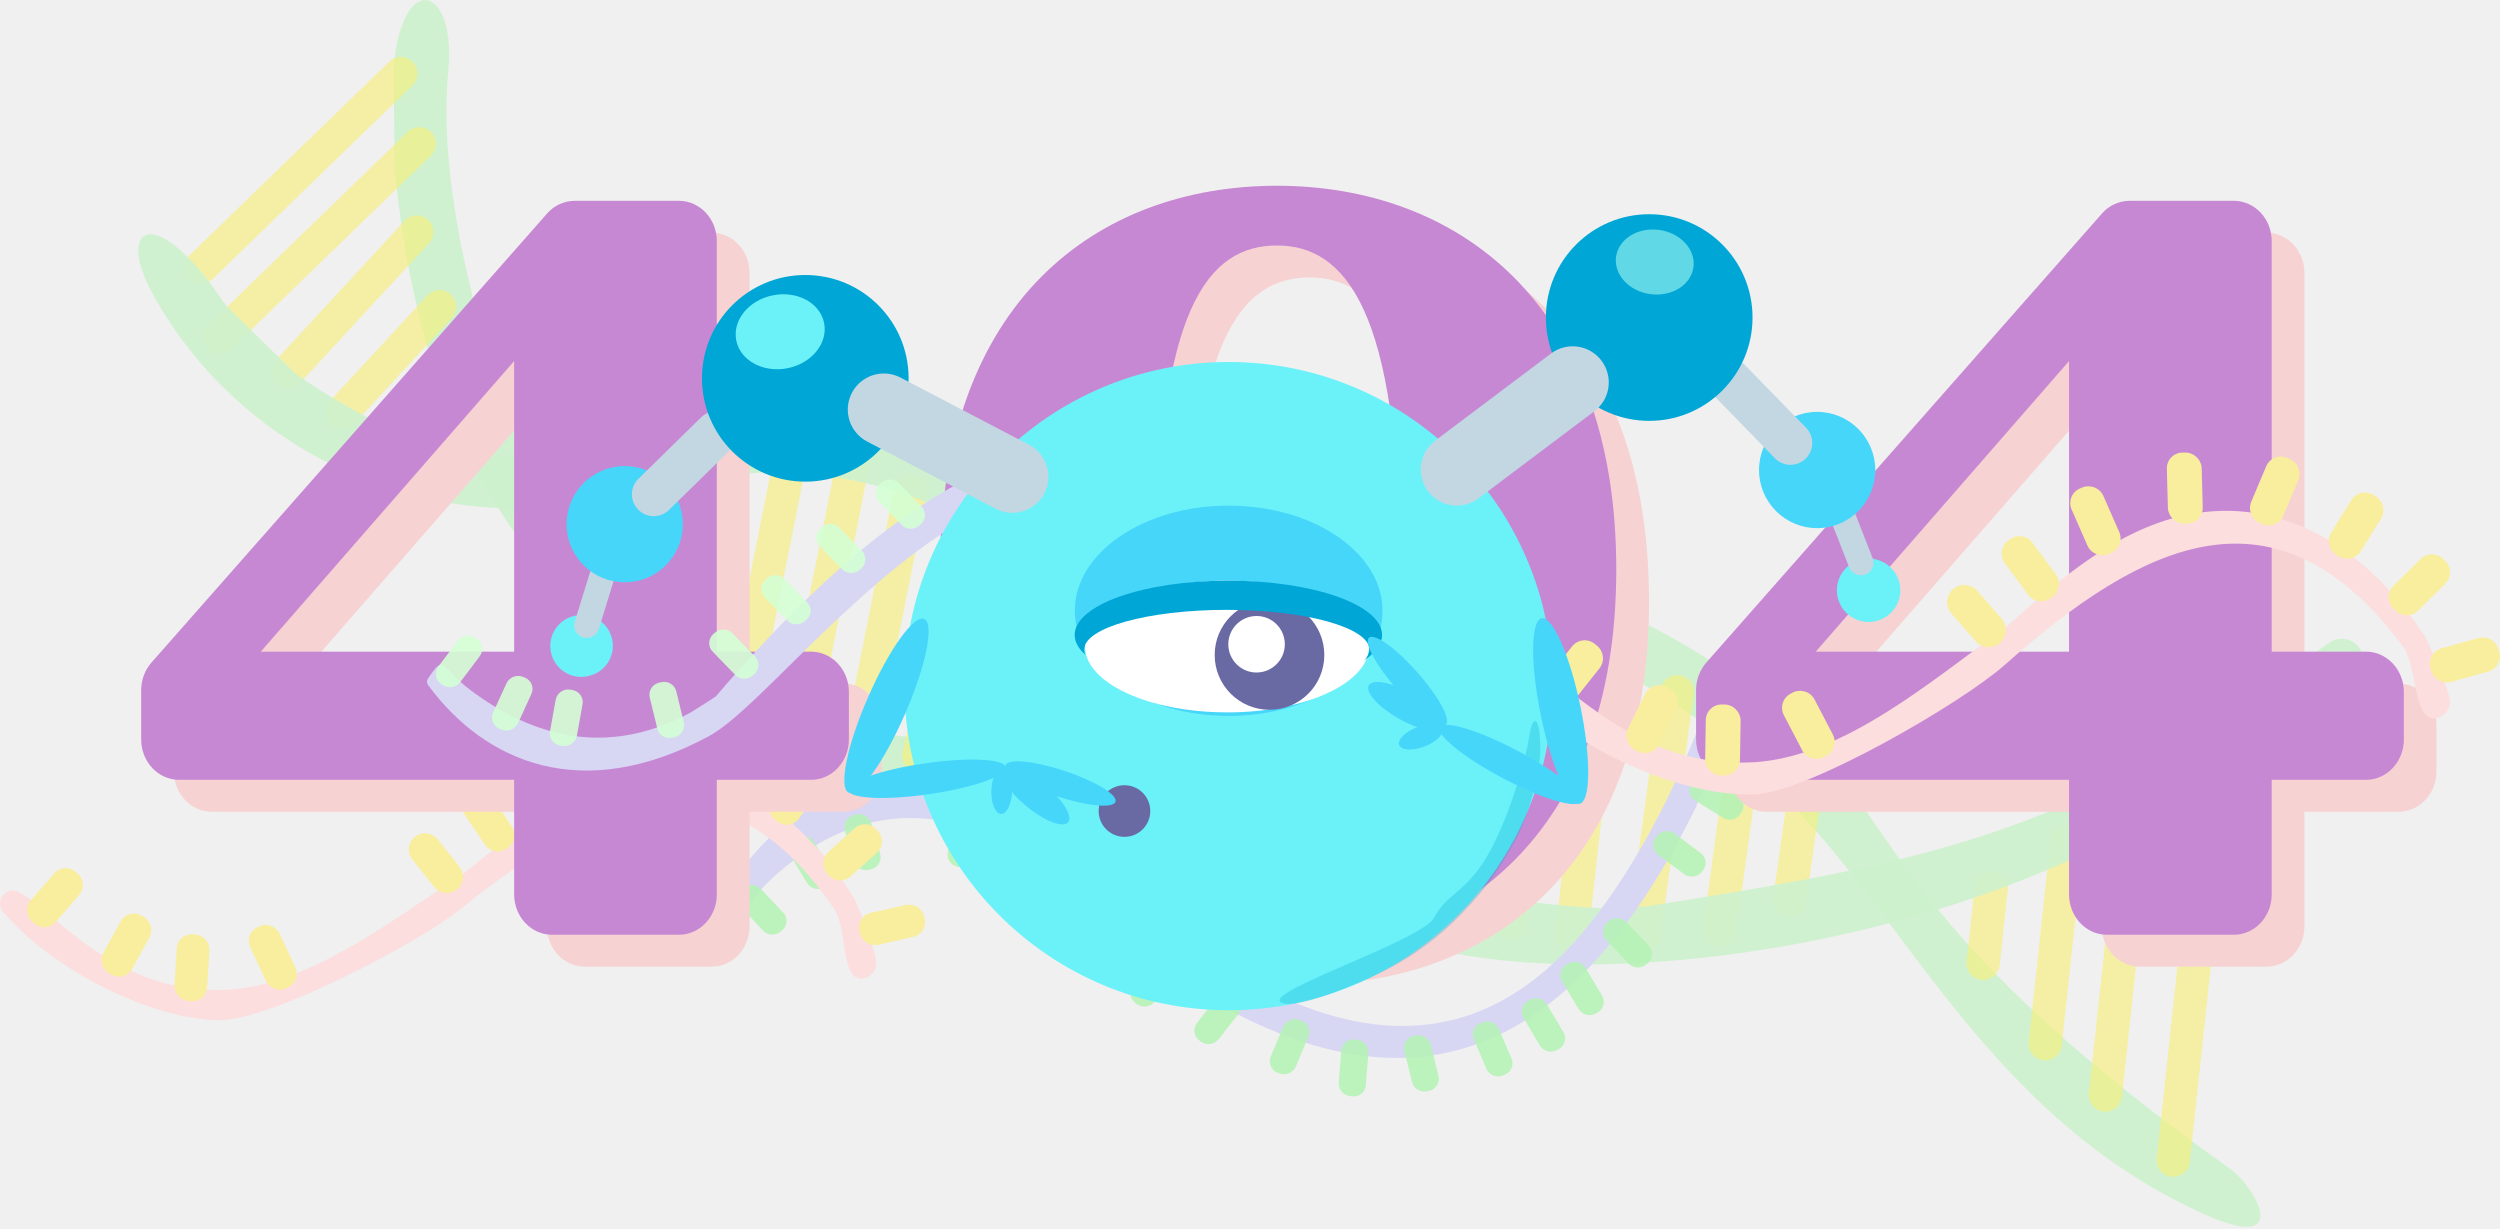
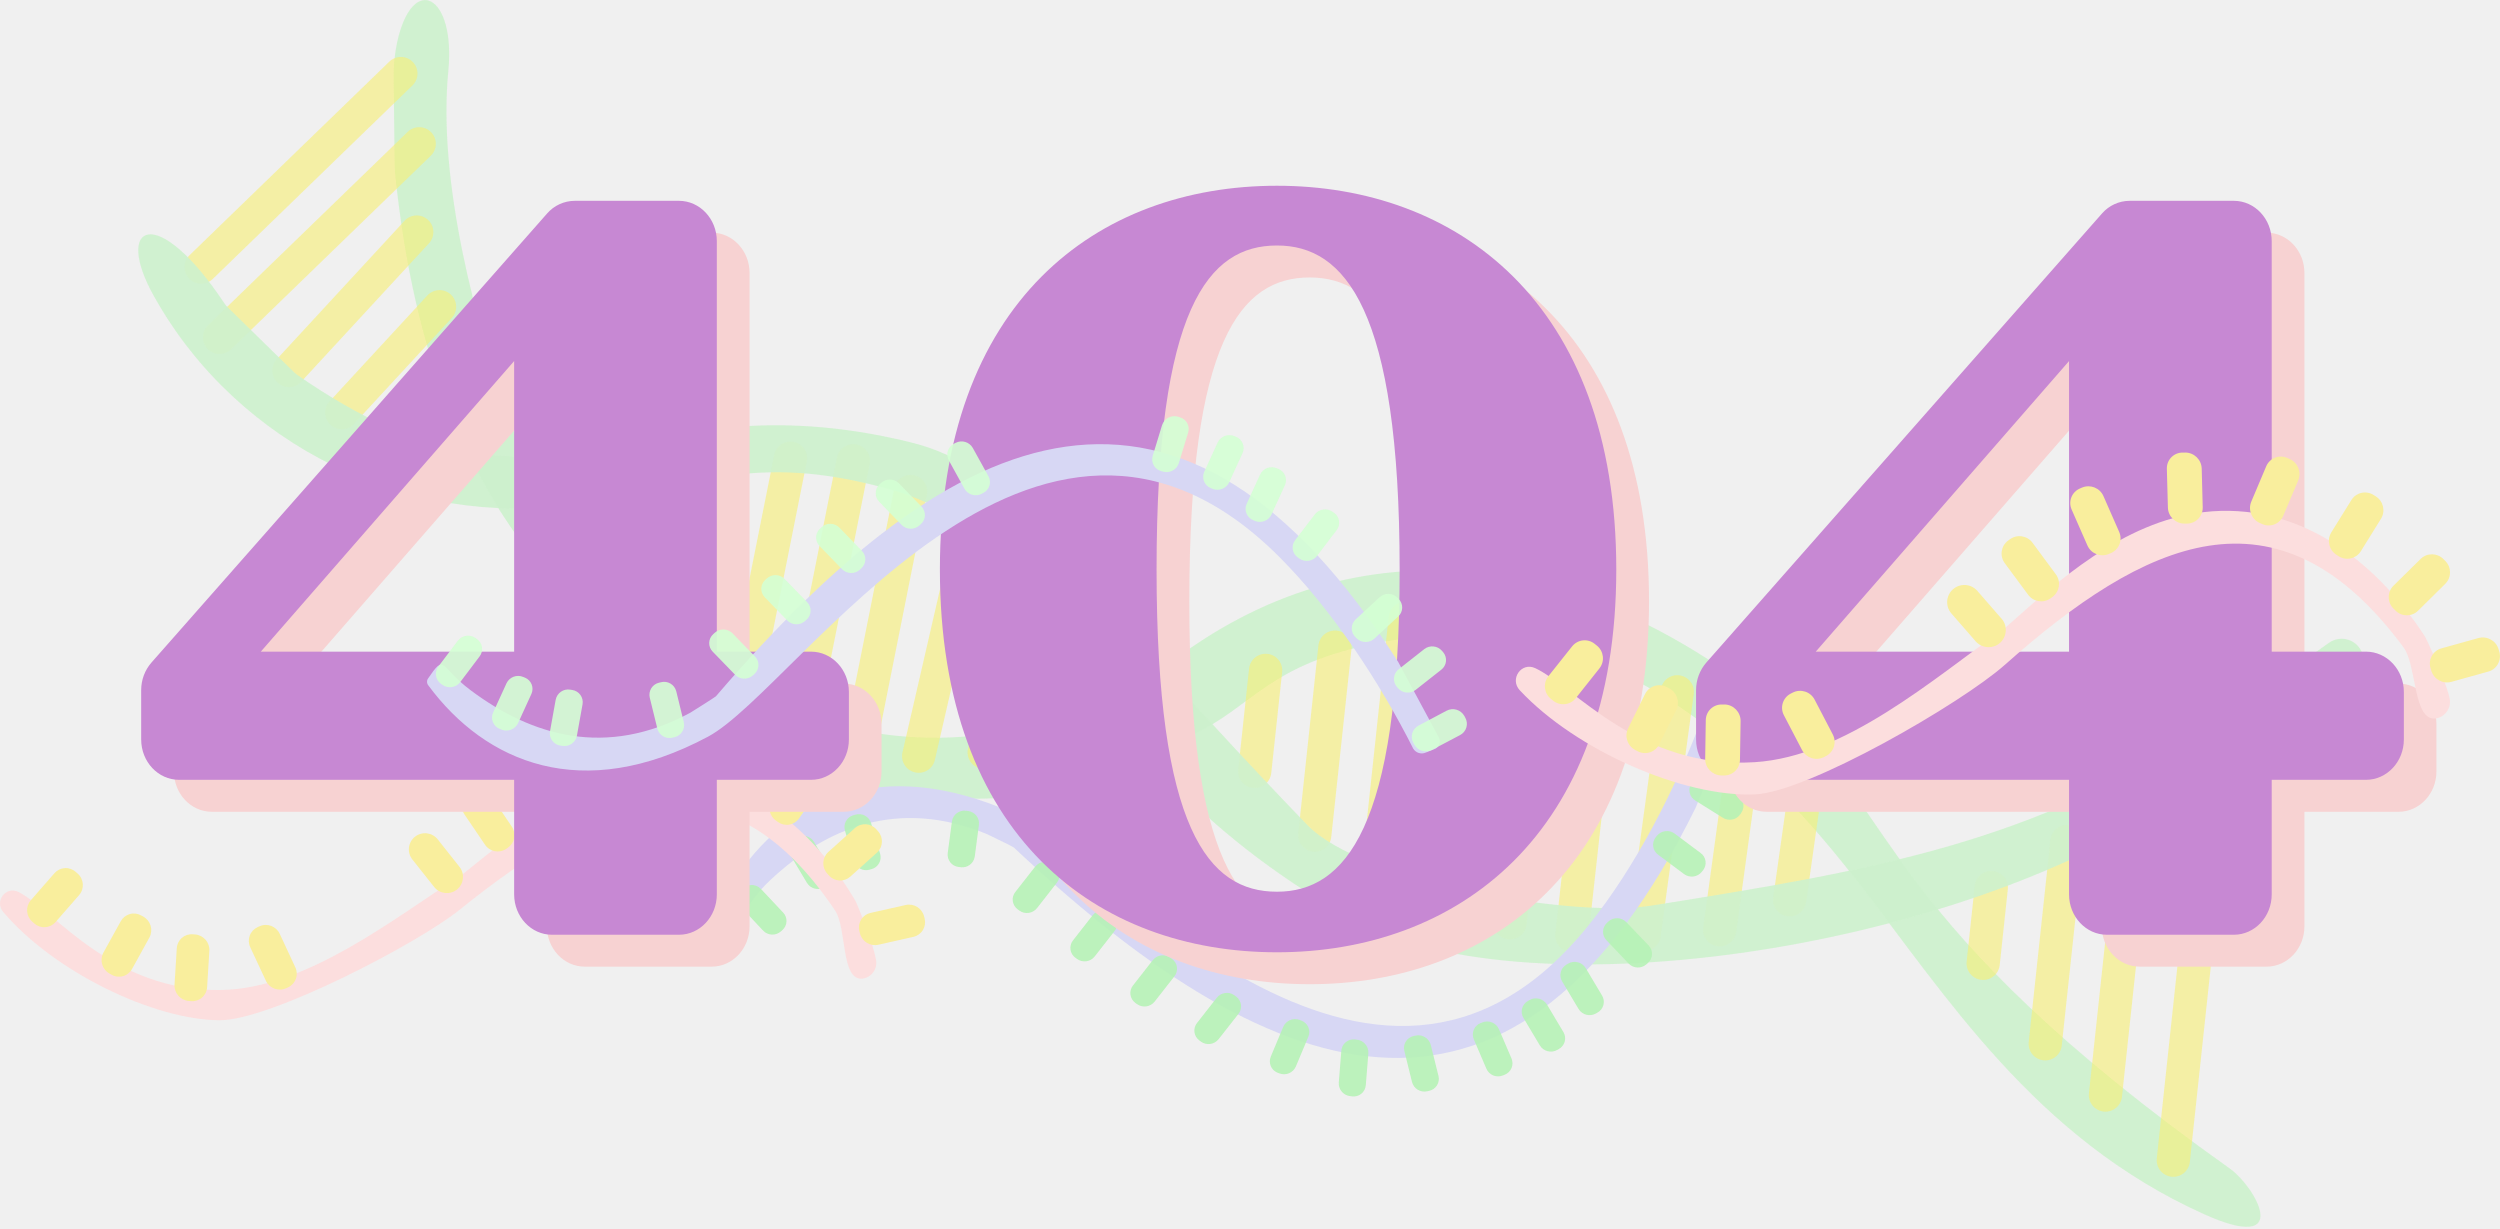
<svg xmlns="http://www.w3.org/2000/svg" width="700" height="344" viewBox="0 0 700 344" fill="none">
  <g clip-path="url(#a)">
    <g opacity=".6">
      <path opacity=".9" d="M110.73 49.66c5 47 19.03 92.06 56.68 125.7a44.74 44.74 0 0 1 3.77 3.8c36.72 41.73 109.87 59.54 157.37 29.46a45.4 45.4 0 0 1 5.14-2.74c17.44-8.1 21.1-19.89 52.53-25.94 58.32-11.22 100.38 23.87 133.64 66.6 24.8 31.82 49.7 72.13 97.42 93.5 25 11.2 14.31-7.72 7.02-12.89-97.34-69.1-93.3-100.22-124.26-126.36-54.74-46.24-119.38-56.96-174.03-13.93a45.9 45.9 0 0 1-6.81 4.44c-73.05 38.8-138.43-1.25-172.86-65.1a44.83 44.83 0 0 1-2.73-6.17c-10.72-29.66-21.05-69.8-18.08-100.12 2.1-21.44-10.02-27.67-14.33-8.12a44.62 44.62 0 0 0-.98 10.12l.27 23.32c0 1.48.08 2.95.24 4.43Z" fill="#B6F2B6" />
      <path opacity=".6" d="M621.34 205.53a4.65 4.65 0 0 0-5.13 4.12l-12.31 114.7a4.65 4.65 0 0 0 4.12 5.13h.01a4.65 4.65 0 0 0 5.12-4.13l12.32-114.7a4.65 4.65 0 0 0-4.13-5.12ZM598.64 221.8a4.65 4.65 0 0 0-5.13 4.13l-8.61 80.18a4.65 4.65 0 0 0 9.25 1l8.62-80.18a4.65 4.65 0 0 0-4.13-5.12ZM579.25 231.02a4.65 4.65 0 0 0-5.13 4.12l-6.08 56.62a4.65 4.65 0 1 0 9.25 1l6.09-56.62a4.65 4.65 0 0 0-4.13-5.12ZM558.06 243.92a4.65 4.65 0 0 0-5.13 4.12l-2.27 21.18a4.65 4.65 0 0 0 9.26 1l2.27-21.18a4.65 4.65 0 0 0-4.13-5.12ZM412.38 167.24h-.01a4.65 4.65 0 0 0-5.12 4.13l-9.04 84.19a4.65 4.65 0 0 0 4.12 5.12h.01a4.65 4.65 0 0 0 5.12-4.13l9.04-84.19a4.65 4.65 0 0 0-4.12-5.12ZM432.62 166.92a4.65 4.65 0 0 0-5.13 4.13l-9.32 86.81a4.65 4.65 0 0 0 4.12 5.13h.01a4.65 4.65 0 0 0 5.12-4.13l9.32-86.82a4.65 4.65 0 0 0-4.12-5.12ZM449.16 180.46a4.63 4.63 0 0 0-5.12 4.1l-8.54 76.87a4.63 4.63 0 0 0 9.22 1.02l8.54-76.87a4.63 4.63 0 0 0-4.1-5.12ZM393.97 168.53a4.65 4.65 0 0 0-5.13 4.13l-8.33 77.57a4.65 4.65 0 0 0 9.25 1l8.34-77.58a4.65 4.65 0 0 0-4.13-5.12ZM374.29 176.58a4.65 4.65 0 0 0-5.13 4.13l-5.65 52.61a4.65 4.65 0 0 0 9.25 1l5.66-52.62a4.65 4.65 0 0 0-4.13-5.12ZM354.86 183.09a4.65 4.65 0 0 0-5.12 4.13l-3.04 28.25a4.65 4.65 0 0 0 9.25 1L359 188.2a4.65 4.65 0 0 0-4.13-5.12ZM459.72 266.2h.01a4.65 4.65 0 0 0 5.24-3.98l9.28-67.88a4.65 4.65 0 1 0-9.22-1.26l-9.28 67.88a4.65 4.65 0 0 0 3.97 5.24ZM480.89 264.92a4.65 4.65 0 0 0 5.25-3.98l7.23-52.86a4.65 4.65 0 1 0-9.22-1.26l-7.24 52.86a4.65 4.65 0 0 0 3.98 5.24ZM500.45 256.53a4.65 4.65 0 0 0 5.26-3.95l4.26-30.1a4.65 4.65 0 0 0-9.22-1.3l-4.25 30.1a4.65 4.65 0 0 0 3.95 5.25ZM222.25 123.76a4.65 4.65 0 0 0-5.48 3.65l-13.38 67.03a4.65 4.65 0 1 0 9.13 1.82l13.38-67.03a4.65 4.65 0 0 0-3.65-5.47ZM239.84 124.48a4.65 4.65 0 0 0-5.48 3.65l-15.24 76.34a4.65 4.65 0 0 0 3.65 5.47h.01a4.65 4.65 0 0 0 5.47-3.64l15.24-76.34a4.65 4.65 0 0 0-3.65-5.48ZM115.58 17.36a4.65 4.65 0 0 0-6.58-.1L53.1 71.43a4.65 4.65 0 1 0 6.48 6.68l55.9-54.18a4.65 4.65 0 0 0 .1-6.58ZM120.72 37.03a4.65 4.65 0 0 0-6.58-.1L58.24 91.1a4.65 4.65 0 1 0 6.48 6.68l55.9-54.18a4.65 4.65 0 0 0 .1-6.58ZM119.84 61.56a4.65 4.65 0 0 0-6.57.26L77.5 100.58a4.65 4.65 0 0 0 6.84 6.31l35.77-38.76a4.65 4.65 0 0 0-.27-6.57ZM126.23 82.47a4.65 4.65 0 0 0-6.57.26L92.3 112.37a4.65 4.65 0 0 0 6.84 6.31l27.36-29.64a4.65 4.65 0 0 0-.27-6.57ZM131.06 103.77v-.01a4.65 4.65 0 0 0-6.58.26L109.75 120a4.65 4.65 0 1 0 6.84 6.31l14.73-15.96a4.65 4.65 0 0 0-.26-6.58ZM255.88 133.08a4.65 4.65 0 0 0-5.48 3.64l-14.5 72.62a4.65 4.65 0 0 0 3.65 5.47h.01a4.65 4.65 0 0 0 5.47-3.65l14.5-72.61a4.65 4.65 0 0 0-3.65-5.47ZM204.44 127.88a4.65 4.65 0 0 0-5.48 3.65l-10.76 53.92a4.65 4.65 0 0 0 9.13 1.82l10.76-53.92a4.65 4.65 0 0 0-3.65-5.47ZM187.88 132.13a4.65 4.65 0 0 0-5.48 3.65l-7.34 36.79a4.65 4.65 0 1 0 9.13 1.82l7.34-36.78a4.65 4.65 0 0 0-3.65-5.48ZM170.27 135.54a4.65 4.65 0 0 0-5.47 3.65l-3.6 18.05a4.65 4.65 0 0 0 9.13 1.82l3.6-18.05a4.65 4.65 0 0 0-3.66-5.47ZM256.18 216.26h.01c2.5.58 5-.98 5.57-3.48l14.76-64.17a4.65 4.65 0 1 0-9.07-2.09l-14.76 64.17c-.57 2.5.99 5 3.5 5.57ZM274.53 215.18c2.51.57 5-.99 5.58-3.5l11.17-48.58a4.65 4.65 0 0 0-9.07-2.09l-11.17 48.6c-.58 2.5.99 5 3.49 5.57ZM292.09 211.12c2.51.57 5-.99 5.58-3.5l6.01-26.14a4.65 4.65 0 0 0-9.07-2.09l-6.01 26.15c-.58 2.5.99 5 3.49 5.58Z" fill="#FCEE21" />
      <path opacity=".9" d="M43.13 82.99c23.56 42.19 71.6 65.05 117.88 58.18 35.37-5.24 49.76-14.46 86.82-4.52 56.52 15.2 41.36 69.5 129.77 120.25 47.44 27.23 168.27 10.07 231.31-32.32 15.46-10.4 35.97-22.65 50.66-34.63a6.17 6.17 0 0 0 1.93-6.89l-.07-.17a6.14 6.14 0 0 0-9.34-2.9l-32.85 23.32c-51.02 32.76-92.52 40-157.1 50.3-21.86 3.48-80.81-6.76-96.09-22.61-75-77.81-81.72-100.01-111.37-107.23-79.73-19.46-99.39 31.1-171.46-18.8-.29-.21-.56-.44-.82-.69a26624 26624 0 0 1-18.73-18.32c-.3-.3-.58-.63-.81-.99C43.89 56.41 31.7 62.63 43.13 83Z" fill="#B6F2B6" />
    </g>
    <path d="M204.17 248.85c13.54-23 39.06-37.6 76.25-22.6 26.69 10.74 104.04 107.83 164.4 32.8 13.2-16.4 24.33-38.23 31.52-57.45a2.8 2.8 0 0 1 3.42-1.45l2.32.65a2.32 2.32 0 0 1 1.76 3.03l-9.07 22.36C424.79 327.34 359.14 308 283.84 237.27c-.2-.2-7.36-3.68-7.63-3.78-24.8-10.13-44.9-1.7-60.53 12.94-8.1 7.58-5.7 11.17-11.57 4.34a1.66 1.66 0 0 1 .06-1.92Z" fill="#D7D7F4" />
    <path opacity=".9" d="m218.67 260.78.4-.36a3.4 3.4 0 0 0 .23-4.88l-6.22-6.62a3.61 3.61 0 0 0-5-.22l-.4.36a3.39 3.39 0 0 0-.22 4.88l6.2 6.62a3.6 3.6 0 0 0 5.01.22ZM230.78 248.46l.47-.27a3.4 3.4 0 0 0 1.28-4.72l-4.62-7.76a3.61 3.61 0 0 0-4.84-1.25l-.48.27a3.4 3.4 0 0 0-1.28 4.71l4.63 7.76a3.61 3.61 0 0 0 4.84 1.26ZM243.5 243.5l.51-.14a3.44 3.44 0 0 0 2.44-4.26l-2.54-8.62a3.55 3.55 0 0 0-4.38-2.38l-.52.15a3.42 3.42 0 0 0-2.43 4.27l2.53 8.62a3.56 3.56 0 0 0 4.38 2.37ZM268.42 242.75l.55.07a3.52 3.52 0 0 0 3.96-2.98l1.17-8.89a3.46 3.46 0 0 0-3.06-3.87l-.54-.07a3.52 3.52 0 0 0-3.96 2.98l-1.18 8.89a3.46 3.46 0 0 0 3.06 3.87ZM284.95 254.61l.43.33a3.61 3.61 0 0 0 4.97-.65l5.57-7.12a3.4 3.4 0 0 0-.66-4.84l-.44-.33a3.62 3.62 0 0 0-4.96.65l-5.58 7.12a3.38 3.38 0 0 0 .67 4.84ZM301.1 268.16l.43.32a3.61 3.61 0 0 0 4.96-.64l5.57-7.12a3.4 3.4 0 0 0-.66-4.84l-.44-.32a3.61 3.61 0 0 0-4.96.64l-5.57 7.12a3.4 3.4 0 0 0 .66 4.84ZM317.88 280.8l.44.32a3.62 3.62 0 0 0 4.96-.65l5.58-7.12a3.4 3.4 0 0 0-.68-4.84l-.43-.32a3.61 3.61 0 0 0-4.96.64l-5.57 7.12a3.4 3.4 0 0 0 .66 4.84ZM335.8 291.31l.44.33a3.62 3.62 0 0 0 4.96-.65l5.58-7.12a3.39 3.39 0 0 0-.67-4.84l-.44-.32a3.62 3.62 0 0 0-4.96.64l-5.57 7.12a3.4 3.4 0 0 0 .67 4.84ZM357.72 300.35l.5.2a3.61 3.61 0 0 0 4.62-1.93l3.5-8.34a3.4 3.4 0 0 0-1.93-4.5l-.5-.2a3.62 3.62 0 0 0-4.61 1.94l-3.48 8.34a3.41 3.41 0 0 0 1.9 4.5ZM420.82 301.12l.5-.2a3.43 3.43 0 0 0 1.91-4.52l-3.54-8.27a3.61 3.61 0 0 0-4.63-1.86l-.5.2a3.42 3.42 0 0 0-1.91 4.51l3.54 8.27a3.57 3.57 0 0 0 4.63 1.87ZM399.65 305.55l.53-.12a3.42 3.42 0 0 0 2.6-4.15l-2.17-8.74a3.61 3.61 0 0 0-4.28-2.57l-.52.12a3.4 3.4 0 0 0-2.6 4.15l2.16 8.74a3.58 3.58 0 0 0 4.28 2.57ZM378.09 306.93l.54.06a3.41 3.41 0 0 0 3.79-3.11l.72-8.97a3.61 3.61 0 0 0-3.22-3.81l-.55-.05a3.41 3.41 0 0 0-3.79 3.1l-.72 8.97a3.57 3.57 0 0 0 3.23 3.8ZM436 293.99l.49-.27a3.4 3.4 0 0 0 1.28-4.71l-4.63-7.76a3.61 3.61 0 0 0-4.84-1.25l-.47.26a3.41 3.41 0 0 0-1.28 4.73l4.62 7.75a3.61 3.61 0 0 0 4.84 1.25ZM446.85 283.78l.47-.27a3.42 3.42 0 0 0 1.28-4.72l-4.62-7.75a3.62 3.62 0 0 0-4.85-1.26l-.47.27a3.41 3.41 0 0 0-1.28 4.72l4.63 7.76a3.61 3.61 0 0 0 4.84 1.25ZM476.52 244.1l.33-.42a3.38 3.38 0 0 0-.67-4.84l-7.3-5.45a3.62 3.62 0 0 0-4.96.65l-.33.41a3.4 3.4 0 0 0 .66 4.85l7.3 5.45a3.62 3.62 0 0 0 4.97-.66ZM461.05 269.97l.4-.36a3.39 3.39 0 0 0 .18-4.87l-6.27-6.55a3.62 3.62 0 0 0-5-.18l-.4.37a3.4 3.4 0 0 0-.17 4.87l6.25 6.58a3.62 3.62 0 0 0 5 .14ZM487.33 227.94l.29-.45a3.4 3.4 0 0 0-1.07-4.77l-7.78-4.84a3.62 3.62 0 0 0-4.89 1.05l-.3.44a3.39 3.39 0 0 0 1.09 4.77l7.73 4.84a3.61 3.61 0 0 0 4.93-1.04ZM491.56 209.14l.22-.51a3.53 3.53 0 0 0-2-4.67l-8.24-3.27a3.72 3.72 0 0 0-4.8 1.99l-.2.5a3.55 3.55 0 0 0 1.99 4.67l8.24 3.27a3.72 3.72 0 0 0 4.79-1.98Z" fill="#B6F2B6" />
    <g>
      <path d="M5.27 249.79c-3.57-1.87-6.96 2.53-4.34 5.6 14.2 16.68 41.95 30.17 60.54 30.28 14.1.07 55.49-21.46 67.26-30.96 38.15-30.8 73.98-46.22 105.1.25 3.33 4.96 1.56 19.64 7.65 19.06a4.44 4.44 0 0 0 3.8-5.26c-.92-5.31-5.55-16.18-5.64-16.32-12.51-21.4-32.26-37.2-56.76-35.49-21.4 1.5-39.54 16.72-53.31 27.82l-.3.21c-19.6 12.62-43.64 31.83-67.4 32.22-30.44.52-46.68-22.26-56.6-27.41Z" fill="#FCDEDE" />
      <path d="m258.91 257.25-.16-.64a4.34 4.34 0 0 0-5.12-3.22l-9.9 2.23a4.15 4.15 0 0 0-3.11 5.06l.16.64a4.34 4.34 0 0 0 5.12 3.22l9.89-2.23a4.19 4.19 0 0 0 3.12-5.06ZM121.56 248.35a4.53 4.53 0 0 0 7.1-5.63l-6.1-7.7a4.53 4.53 0 0 0-7.1 5.63l6.1 7.7ZM72.7 259.34l-.6.27a4.2 4.2 0 0 0-2.02 5.63l4.34 9.32a4.3 4.3 0 0 0 5.64 2.17l.6-.27a4.2 4.2 0 0 0 2.02-5.63l-4.34-9.32a4.3 4.3 0 0 0-5.64-2.17ZM54.65 261.65l-.65-.05a4.16 4.16 0 0 0-4.5 3.9l-.63 10.18a4.34 4.34 0 0 0 3.97 4.59l.65.05a4.14 4.14 0 0 0 4.5-3.89l.63-10.18a4.34 4.34 0 0 0-3.97-4.6ZM40.16 256.67l-.58-.32a4.18 4.18 0 0 0-5.75 1.57l-4.9 8.86a4.34 4.34 0 0 0 1.68 5.79l.58.32a4.17 4.17 0 0 0 5.78-1.57l4.89-8.86a4.34 4.34 0 0 0-1.7-5.79ZM21.73 244.59l-.5-.44a4.2 4.2 0 0 0-5.97.33l-6.65 7.61a4.27 4.27 0 0 0 .45 6l.5.45a4.21 4.21 0 0 0 5.97-.33l6.64-7.61a4.28 4.28 0 0 0-.44-6.01ZM245.83 232.73l-.44-.5a4.25 4.25 0 0 0-5.99-.39l-7.51 6.75a4.27 4.27 0 0 0-.26 6.01l.44.5a4.23 4.23 0 0 0 5.99.38l7.5-6.75a4.25 4.25 0 0 0 .27-6ZM228.33 214.9l-.54-.4a4.2 4.2 0 0 0-5.9 1.02l-5.71 8.35a4.3 4.3 0 0 0 1.13 5.93l.53.37a4.2 4.2 0 0 0 5.89-1.01l5.72-8.34a4.3 4.3 0 0 0-1.12-5.93ZM206.12 204.02l-.6-.3a4.16 4.16 0 0 0-5.64 1.91l-4.34 9.15a4.34 4.34 0 0 0 2 5.7l.6.3a4.15 4.15 0 0 0 4.65-.6c.41-.36.75-.81 1-1.31l4.33-9.14a4.34 4.34 0 0 0-2-5.7ZM178.77 201.06h-.66a4.15 4.15 0 0 0-4.34 4.07l-.2 10.19a4.34 4.34 0 0 0 4.16 4.42h.65a4.15 4.15 0 0 0 4.34-4.08l.2-10.21a4.34 4.34 0 0 0-4.15-4.4ZM151.25 209.01l-.6.23a4.16 4.16 0 0 0-2.41 5.46l3.7 9.6a4.34 4.34 0 0 0 5.48 2.52l.61-.23a4.2 4.2 0 0 0 2.41-5.46l-3.7-9.59a4.34 4.34 0 0 0-5.49-2.53ZM131.63 221.7l-.54.35a4.24 4.24 0 0 0-1.1 5.9l5.79 8.54a4.27 4.27 0 0 0 5.9 1.23l.53-.37a4.22 4.22 0 0 0 1.1-5.89l-5.78-8.54a4.26 4.26 0 0 0-5.9-1.22Z" fill="#F9EE9D" />
    </g>
    <path d="M48.7 216v-13.84c0-2.84 1.03-5.59 2.9-7.73L162.33 68.71a10.32 10.32 0 0 1 7.74-3.57h29.2c5.86 0 10.61 5.06 10.61 11.29v182.94c0 6.23-4.75 11.29-10.6 11.29h-35.55c-5.86 0-10.61-5.06-10.61-11.3V97.82a3.55 3.55 0 0 1 3.43-3.65c3.97 0 6.03 5.06 3.34 8.13l-83.04 95.24a3.32 3.32 0 0 1-4.3.66 3.3 3.3 0 0 1-1.08-1.13c-1.5-2.43.13-5.67 2.89-5.67h161.87c5.86 0 10.6 5.07 10.6 11.3V216c0 6.24-4.74 11.3-10.6 11.3H59.3c-5.85 0-10.6-5.06-10.6-11.3ZM461.73 168.41c0 74.93-45.13 107.17-95.02 107.17-50.1 0-94.37-32.24-94.37-107.17 0-75.26 44.27-107.45 94.37-107.45 49.87 0 95.02 32.2 95.02 107.45Zm-95.02 90.21c19 0 34.35-17.76 34.35-90.21 0-72.97-15.35-90.72-34.35-90.72-19.22 0-33.7 17.43-33.7 90.72 0 72.78 14.48 90.21 33.7 90.21ZM484.06 216v-13.84c0-2.84 1.02-5.59 2.9-7.73L597.7 68.71a10.32 10.32 0 0 1 7.74-3.57h29.2c5.86 0 10.6 5.06 10.6 11.29v182.94c0 6.23-4.74 11.29-10.6 11.29H599.1c-5.86 0-10.6-5.06-10.6-11.3V97.82a3.55 3.55 0 0 1 3.43-3.65h2.56c3 0 4.55 3.8 2.52 6.14l-84.78 97.23a3.32 3.32 0 0 1-5.39-.47c-1.5-2.43.14-5.67 2.9-5.67H671.6c5.85 0 10.6 5.07 10.6 11.3V216c0 6.24-4.75 11.3-10.6 11.3H494.68c-5.87 0-10.62-5.06-10.62-11.3Z" fill="#F7D2D2" />
    <path d="M39.53 207.06v-13.84c0-2.84 1.02-5.59 2.9-7.73L153.17 59.8a10.31 10.31 0 0 1 7.74-3.57h29.2c5.85 0 10.6 5.06 10.6 11.29v182.91c0 6.24-4.75 11.3-10.6 11.3h-35.55c-5.86 0-10.6-5.07-10.6-11.3V88.87a3.53 3.53 0 0 1 3.42-3.66c3.97 0 6.03 5.06 3.34 8.13l-83.04 95.25a3.3 3.3 0 0 1-5.38-.47c-1.5-2.43.13-5.66 2.9-5.66h161.88c5.86 0 10.61 5.06 10.61 11.28v13.32c0 6.23-4.75 11.29-10.6 11.29H50.13c-5.86 0-10.6-5.06-10.6-11.3ZM452.56 159.46c0 74.94-45.13 107.18-95.01 107.18-50.1 0-94.38-32.24-94.38-107.18 0-75.26 44.27-107.45 94.38-107.45 49.88 0 95.01 32.2 95.01 107.45Zm-95.01 90.22c18.99 0 34.35-17.76 34.35-90.22 0-72.96-15.36-90.72-34.35-90.72-19.22 0-33.71 17.44-33.71 90.72 0 72.79 14.5 90.22 33.7 90.22ZM474.9 207.06v-13.84c0-2.84 1.02-5.59 2.89-7.73L588.54 59.8a10.3 10.3 0 0 1 7.74-3.57h29.2c5.86 0 10.6 5.06 10.6 11.29v182.91c0 6.24-4.74 11.3-10.6 11.3h-35.55c-5.85 0-10.6-5.07-10.6-11.3V88.87a3.55 3.55 0 0 1 3.43-3.66h2.55c3 0 4.56 3.8 2.52 6.14l-84.77 97.25a3.31 3.31 0 0 1-5.39-.48c-1.5-2.43.14-5.66 2.9-5.66h161.9c5.86 0 10.61 5.06 10.61 11.28v13.32c0 6.23-4.75 11.29-10.6 11.29H485.5c-5.86 0-10.6-5.06-10.6-11.3Z" fill="#C788D3" />
    <g>
      <path d="M429.86 187.08c-3.88-1.8-7.23 3.04-4.34 6.18 15.91 17.02 46.08 30 65.82 29.17 14.98-.62 57.91-25.54 69.95-36.22 39-34.63 76.33-52.8 111.71-4.93 3.77 5.1 2.63 20.8 9.06 19.88a4.7 4.7 0 0 0 3.79-5.78c-1.25-5.6-6.7-16.92-6.8-17.06-14.36-22.14-36.16-37.94-62.08-34.92-22.67 2.64-41.23 19.72-55.3 32.2-.09.09-.19.17-.3.24-20.2 14.38-44.84 35.96-70.03 37.57-32.3 2.07-50.72-21.33-61.48-26.33Z" fill="#FCDEDE" />
      <path d="m699.81 182.5-.2-.68a4.61 4.61 0 0 0-5.6-3.18l-10.4 2.9a4.42 4.42 0 0 0-3.06 5.54l.2.68a4.6 4.6 0 0 0 5.59 3.17l10.42-2.9a4.46 4.46 0 0 0 3.05-5.54ZM553.4 179.8a4.82 4.82 0 0 0 7.25-6.32l-6.87-7.89a4.82 4.82 0 1 0-7.26 6.33l6.87 7.89ZM502 193.91l-.62.31a4.47 4.47 0 0 0-1.87 6.08l5.06 9.7a4.56 4.56 0 0 0 6.1 2l.61-.31a4.46 4.46 0 0 0 1.88-6.08l-5.06-9.7a4.57 4.57 0 0 0-6.1-2ZM482.93 197.26h-.72a4.42 4.42 0 0 0-4.59 4.34l-.17 10.85a4.64 4.64 0 0 0 4.44 4.68h.72a4.41 4.41 0 0 0 4.58-4.34l.18-10.84a4.62 4.62 0 0 0-4.44-4.7ZM467.28 192.68l-.62-.32a4.46 4.46 0 0 0-6.04 1.95l-4.76 9.64a4.6 4.6 0 0 0 2.08 6.09l.62.32a4.46 4.46 0 0 0 6.04-1.96l4.77-9.64a4.59 4.59 0 0 0-2.09-6.08ZM447.1 180.75l-.55-.44a4.47 4.47 0 0 0-6.33.64l-6.7 8.42a4.55 4.55 0 0 0 .78 6.36l.55.44a4.5 4.5 0 0 0 6.34-.64l6.68-8.42a4.55 4.55 0 0 0-.77-6.36ZM684.69 157.07l-.5-.5a4.52 4.52 0 0 0-6.37-.11l-7.65 7.54a4.52 4.52 0 0 0 0 6.4l.5.49a4.48 4.48 0 0 0 6.38.12l7.65-7.56a4.53 4.53 0 0 0-.01-6.38ZM665.2 138.97l-.59-.37a4.48 4.48 0 0 0-6.2 1.37l-5.67 9.14a4.59 4.59 0 0 0 1.49 6.25l.59.38a4.47 4.47 0 0 0 6.2-1.37l5.68-9.15a4.58 4.58 0 0 0-1.5-6.25ZM641.1 128.52l-.65-.28a4.43 4.43 0 0 0-5.9 2.3l-4.2 9.94a4.59 4.59 0 0 0 2.42 5.97l.64.28a4.42 4.42 0 0 0 5.9-2.31l4.2-9.93a4.6 4.6 0 0 0-2.42-5.97ZM611.85 126.72h-.73a4.4 4.4 0 0 0-4.4 4.54l.29 10.85a4.63 4.63 0 0 0 4.63 4.5h.72a4.43 4.43 0 0 0 4.4-4.55l-.28-10.85a4.64 4.64 0 0 0-4.63-4.5ZM583 136.5l-.63.28a4.45 4.45 0 0 0-2.3 5.92l4.4 10.02a4.59 4.59 0 0 0 5.96 2.41l.64-.27a4.46 4.46 0 0 0 2.3-5.92l-4.4-10.02a4.6 4.6 0 0 0-5.97-2.41ZM562.79 150.99l-.56.4a4.52 4.52 0 0 0-.88 6.32l6.51 8.8a4.54 4.54 0 0 0 6.32 1.01l.56-.41a4.52 4.52 0 0 0 .88-6.32l-6.5-8.8a4.54 4.54 0 0 0-6.33-1Z" fill="#F9EE9D" />
    </g>
    <g>
      <path d="M120.01 192.02c15.91 21.42 42.88 33.15 78.25 14.24 25.38-13.56 91.8-118.44 159.9-50.37 14.9 14.9 28.32 35.39 37.54 53.72a2.8 2.8 0 0 0 3.55 1.1l2.24-.9a2.33 2.33 0 0 0 1.45-3.2l-11.44-21.25c-60.61-95.16-123.79-68.86-191.04 9.6-.19.22-6.92 4.46-7.17 4.6-23.57 12.76-44.46 6.5-61.58-6.34-8.87-6.66-6.88-10.5-11.97-3.08a1.66 1.66 0 0 0 .27 1.88Z" fill="#D7D7F4" />
      <path opacity=".9" d="m133.15 178.64.43.31a3.4 3.4 0 0 1 .72 4.83l-5.45 7.23a3.62 3.62 0 0 1-4.95.76l-.44-.31a3.4 3.4 0 0 1-.72-4.83l5.45-7.23a3.62 3.62 0 0 1 4.96-.76ZM146.51 189.55l.5.2a3.4 3.4 0 0 1 1.78 4.56l-3.75 8.2a3.62 3.62 0 0 1-4.68 1.76l-.5-.21a3.4 3.4 0 0 1-1.78-4.56l3.75-8.2a3.61 3.61 0 0 1 4.68-1.75ZM159.68 193.1l.54.09a3.45 3.45 0 0 1 2.9 3.98l-1.59 8.85a3.56 3.56 0 0 1-4.1 2.82l-.53-.08a3.45 3.45 0 0 1-2.9-3.98l1.59-8.84a3.56 3.56 0 0 1 4.09-2.84ZM184.55 191.15l.54-.13a3.51 3.51 0 0 1 4.26 2.54l2.12 8.68a3.47 3.47 0 0 1-2.62 4.17l-.53.13a3.52 3.52 0 0 1-4.26-2.53l-2.13-8.68a3.47 3.47 0 0 1 2.62-4.18ZM199.69 177.58l.4-.37a3.61 3.61 0 0 1 5 .1l6.3 6.51a3.37 3.37 0 0 1 .66 3.8c-.19.4-.46.78-.8 1.08l-.39.37a3.62 3.62 0 0 1-5-.1l-6.32-6.52a3.37 3.37 0 0 1 .15-4.87ZM214.28 162.36l.4-.37a3.61 3.61 0 0 1 5 .1l6.32 6.51a3.38 3.38 0 0 1-.15 4.89l-.4.36a3.62 3.62 0 0 1-5-.1l-6.3-6.5a3.38 3.38 0 0 1 .13-4.89ZM229.62 148l.4-.38a3.61 3.61 0 0 1 5 .1l6.3 6.51a3.39 3.39 0 0 1-.14 4.89l-.39.37a3.61 3.61 0 0 1-5-.1l-6.32-6.51a3.43 3.43 0 0 1-.65-3.8c.19-.4.46-.78.8-1.09ZM246.3 135.6l.4-.37a3.62 3.62 0 0 1 5 .1l6.3 6.5a3.39 3.39 0 0 1-.13 4.89l-.4.37a3.61 3.61 0 0 1-5-.1l-6.31-6.51a3.4 3.4 0 0 1 .13-4.88ZM267.1 124.24l.5-.25a3.61 3.61 0 0 1 4.79 1.45l4.37 7.9a3.4 3.4 0 0 1-1.44 4.68l-.48.25a3.61 3.61 0 0 1-4.8-1.44l-4.37-7.92a3.4 3.4 0 0 1 1.44-4.67ZM329.79 116.66l.52.16a3.4 3.4 0 0 1 2.38 4.28l-2.63 8.61a3.61 3.61 0 0 1-4.4 2.35l-.52-.15a3.4 3.4 0 0 1-2.38-4.28l2.63-8.62a3.62 3.62 0 0 1 4.4-2.35ZM345.63 122.12l.5.2a3.4 3.4 0 0 1 1.78 4.56l-3.76 8.21a3.62 3.62 0 0 1-4.68 1.76l-.5-.2a3.42 3.42 0 0 1-1.78-4.56l3.76-8.2a3.61 3.61 0 0 1 4.68-1.77ZM357.5 131.1l.5.2a3.42 3.42 0 0 1 1.78 4.56l-3.76 8.21a3.62 3.62 0 0 1-4.67 1.78l-.5-.22a3.41 3.41 0 0 1-1.78-4.56l3.75-8.2a3.62 3.62 0 0 1 4.68-1.77ZM391.26 167.34l.38.38a3.4 3.4 0 0 1-.14 4.9l-6.67 6.19a3.62 3.62 0 0 1-5-.1l-.38-.39a3.42 3.42 0 0 1 .13-4.88l6.69-6.2a3.61 3.61 0 0 1 5 .1ZM373.11 143.28l.44.32a3.38 3.38 0 0 1 .72 4.83l-5.52 7.24a3.62 3.62 0 0 1-4.95.72l-.44-.32a3.38 3.38 0 0 1-.72-4.83l5.52-7.23a3.62 3.62 0 0 1 4.95-.72ZM403.77 182.25l.35.41a3.4 3.4 0 0 1-.56 4.86l-7.18 5.65a3.62 3.62 0 0 1-4.97-.51l-.34-.41a3.42 3.42 0 0 1 .56-4.86l7.17-5.64a3.62 3.62 0 0 1 4.97.5ZM410.02 200.47l.26.48a3.54 3.54 0 0 1-1.44 4.86l-7.84 4.14a3.72 3.72 0 0 1-4.99-1.44l-.26-.49a3.52 3.52 0 0 1 1.44-4.85l7.81-4.15a3.72 3.72 0 0 1 5.02 1.45Z" fill="#D4FFD4" />
    </g>
-     <g>
-       <path d="M344 282.86a90.75 90.75 0 1 0 0-181.5 90.75 90.75 0 0 0 0 181.5Z" fill="#6BF2F9" />
-       <path d="M253.42 199.89c5.85-13.42 8.26-25.32 5.38-26.57-2.88-1.26-9.95 8.6-15.8 22.03-5.85 13.41-8.26 25.31-5.38 26.56 2.88 1.26 9.95-8.6 15.8-22.02Z" fill="#46D6FA" />
-       <path d="M260.16 222.37c12.18-1.77 21.78-5.13 21.44-7.52-.35-2.38-10.51-2.88-22.7-1.1-12.18 1.76-21.78 5.13-21.44 7.51.35 2.38 10.5 2.88 22.7 1.11Z" fill="#46D6FA" />
-       <path d="M299.08 230.25c1.4-1.7-1.58-6.46-6.65-10.63-5.07-4.18-10.31-6.2-11.7-4.5-1.4 1.69 1.58 6.44 6.65 10.62 5.07 4.18 10.3 6.2 11.7 4.5Z" fill="#46D6FA" />
-       <path d="M283.37 221.54c.11-3.57-1.1-6.5-2.69-6.56-1.6-.05-2.98 2.8-3.1 6.38-.1 3.56 1.1 6.5 2.7 6.55 1.59.05 2.98-2.8 3.09-6.37ZM442.31 225.05c3.08-.63 3.19-12.77.24-27.1-2.94-14.35-7.82-25.46-10.9-24.83-3.07.63-3.18 12.77-.24 27.1 2.95 14.35 7.83 25.46 10.9 24.83Z" fill="#46D6FA" />
-       <path opacity=".28" d="M431.3 209.91c0 4.94-2.99 18.73-7.41 26.2-3.76 6.35-6.34 11.16-14.78 19.91a79.04 79.04 0 0 1-21.27 15.7c-7.84 4-22.95 10.02-27.75 9.35-11.84-1.68 37.74-17.3 41.4-24.05 3.66-6.76 7.95-6.65 13.83-15.57 6.5-9.89 11.81-28.26 12.84-35.15.97-6.48 3.1-6.21 3.15 3.61Z" fill="#00A7D5" />
-       <path d="M531.35 168.83a8.88 8.88 0 1 0-16.28-7.1 8.88 8.88 0 0 0 16.28 7.1Z" fill="#6BF2F9" />
-       <path d="M522.34 160.84a3.5 3.5 0 0 1-4.56-1.98l-5.17-13.2a3.51 3.51 0 0 1 5.82-3.73c.32.34.57.73.74 1.16l5.17 13.2a3.52 3.52 0 0 1-2 4.56Z" fill="#C3D7E2" />
-       <path d="M508.8 147.88a16.27 16.27 0 1 0 0-32.55 16.27 16.27 0 0 0 0 32.55Z" fill="#46D6FA" />
-       <path d="M505.6 128.4a6.1 6.1 0 0 1-8.65-.1l-17.12-17.58a6.1 6.1 0 0 1 8.74-8.52l17.13 17.57a6.1 6.1 0 0 1-.1 8.63Z" fill="#C3D7E2" />
-       <path d="M461.78 117.84a28.93 28.93 0 1 0 0-57.86 28.93 28.93 0 0 0 0 57.86Z" fill="#00A6D5" />
-       <path d="m434.12 99.12-32.45 24.4a10.1 10.1 0 0 0 12.14 16.14l32.45-24.4a10.1 10.1 0 1 0-12.14-16.14Z" fill="#C3D7E2" />
-       <path d="M474.17 74.81c.66-4.97-3.66-9.64-9.64-10.44-5.99-.8-11.38 2.58-12.04 7.55-.66 4.97 3.65 9.65 9.64 10.44 5.98.8 11.37-2.58 12.04-7.55Z" fill="#61D8E5" />
-       <path d="M164.5 189.34a8.65 8.65 0 1 0-3.53-16.93 8.65 8.65 0 0 0 3.53 16.94Z" fill="#6BF2F9" />
-       <path d="M169.52 158.21a3.51 3.51 0 0 1 2.32 4.4l-4.18 13.54a3.52 3.52 0 1 1-6.73-2.08l4.18-13.51a3.53 3.53 0 0 1 4.4-2.35Z" fill="#C3D7E2" />
-       <path d="M174.92 163.04a16.27 16.27 0 1 0 0-32.54 16.27 16.27 0 0 0 0 32.54Z" fill="#46D6FA" />
-       <path d="M204.93 116.96a6.12 6.12 0 0 1-.08 8.64l-17.53 17.18a6.1 6.1 0 0 1-8.55-8.72l17.52-17.18a6.1 6.1 0 0 1 8.64.08Z" fill="#C3D7E2" />
-       <path d="M225.48 134.86a28.93 28.93 0 1 0 0-57.86 28.93 28.93 0 0 0 0 57.86Z" fill="#00A6D5" />
-       <path d="M238.53 110a10.1 10.1 0 0 0 4.27 13.63l35.97 18.81a10.1 10.1 0 0 0 13.63-4.26v-.01a10.1 10.1 0 0 0-4.26-13.63l-35.98-18.81a10.1 10.1 0 0 0-13.63 4.26Z" fill="#C3D7E2" />
-       <path d="M220.46 103.11c6.8-1.33 11.4-6.98 10.3-12.63-1.1-5.64-7.5-9.14-14.3-7.8-6.8 1.32-11.41 6.98-10.31 12.62 1.1 5.64 7.51 9.14 14.3 7.81Z" fill="#6BF2F9" />
-       <path d="M314.85 234.32a7.23 7.23 0 1 0 0-14.46 7.23 7.23 0 0 0 0 14.46Z" fill="#6969A3" />
-       <path d="M344.02 200.46c23.8 0 43.09-13.18 43.09-29.44s-19.3-29.44-43.09-29.44c-23.8 0-43.08 13.18-43.08 29.44s19.29 29.44 43.08 29.44Z" fill="#46D6FA" />
-       <path d="M348.48 201.2Z" fill="#00A6D5" />
-       <path d="M343.58 199.47c21.97 0 39.78-8.26 39.78-18.45 0-10.18-17.81-18.44-39.78-18.44-21.97 0-39.78 8.26-39.78 18.44 0 10.19 17.81 18.44 39.78 18.44Z" fill="#fff" />
-       <path d="M355.46 198.74a15.35 15.35 0 1 0 0-30.7 15.35 15.35 0 0 0 0 30.7Z" fill="#6969A3" />
-       <path d="M351.84 188.3a7.91 7.91 0 1 0 0-15.82 7.91 7.91 0 0 0 0 15.83Z" fill="#fff" />
-       <path d="M381.82 185a4.41 4.41 0 0 0 1.6-3.13c0-6.13-17.87-11.11-39.92-11.11-22.04 0-39.93 4.98-39.93 11.1 0 .54.14 1.06.39 1.53-1.96-1.73-3.05-3.61-3.05-5.61 0-8.4 19.27-15.2 43.03-15.2 23.77 0 43.04 6.8 43.04 15.2 0 2.6-1.87 5.06-5.16 7.22Z" fill="#00A6D5" />
-       <path d="M442.58 224.46c1.12-2.14-6.8-8.52-17.69-14.26-10.89-5.75-20.63-8.68-21.75-6.55-1.13 2.13 6.8 8.51 17.68 14.26 10.9 5.75 20.64 8.68 21.76 6.55Z" fill="#46D6FA" />
-       <path d="M403.95 203.65c1.09-1.91-2.67-6.09-8.38-9.34-5.71-3.24-11.22-4.33-12.3-2.42-1.09 1.9 2.67 6.08 8.38 9.33 5.7 3.25 11.22 4.33 12.3 2.43Z" fill="#46D6FA" />
-       <path d="M404.83 202.9c1.54-1.36-2.03-7.92-7.97-14.64-5.94-6.72-12-11.07-13.54-9.71-1.53 1.35 2.03 7.9 7.97 14.63 5.94 6.73 12 11.07 13.54 9.72Z" fill="#46D6FA" />
-       <path d="M398.85 209.03c3.34-1.27 5.58-3.5 5.02-5-.57-1.5-3.74-1.68-7.07-.41-3.34 1.27-5.59 3.5-5.02 5 .56 1.5 3.73 1.67 7.07.4ZM312.35 224.5c.65-1.95-5.73-5.82-14.25-8.65-8.51-2.82-15.94-3.53-16.58-1.58-.65 1.94 5.73 5.81 14.24 8.64 8.52 2.82 15.94 3.53 16.6 1.58Z" fill="#46D6FA" />
-     </g>
  </g>
  <defs>
    <clipPath id="a">
      <path fill="#fff" d="M0 0h700v343.53H0z" />
    </clipPath>
  </defs>
</svg>
